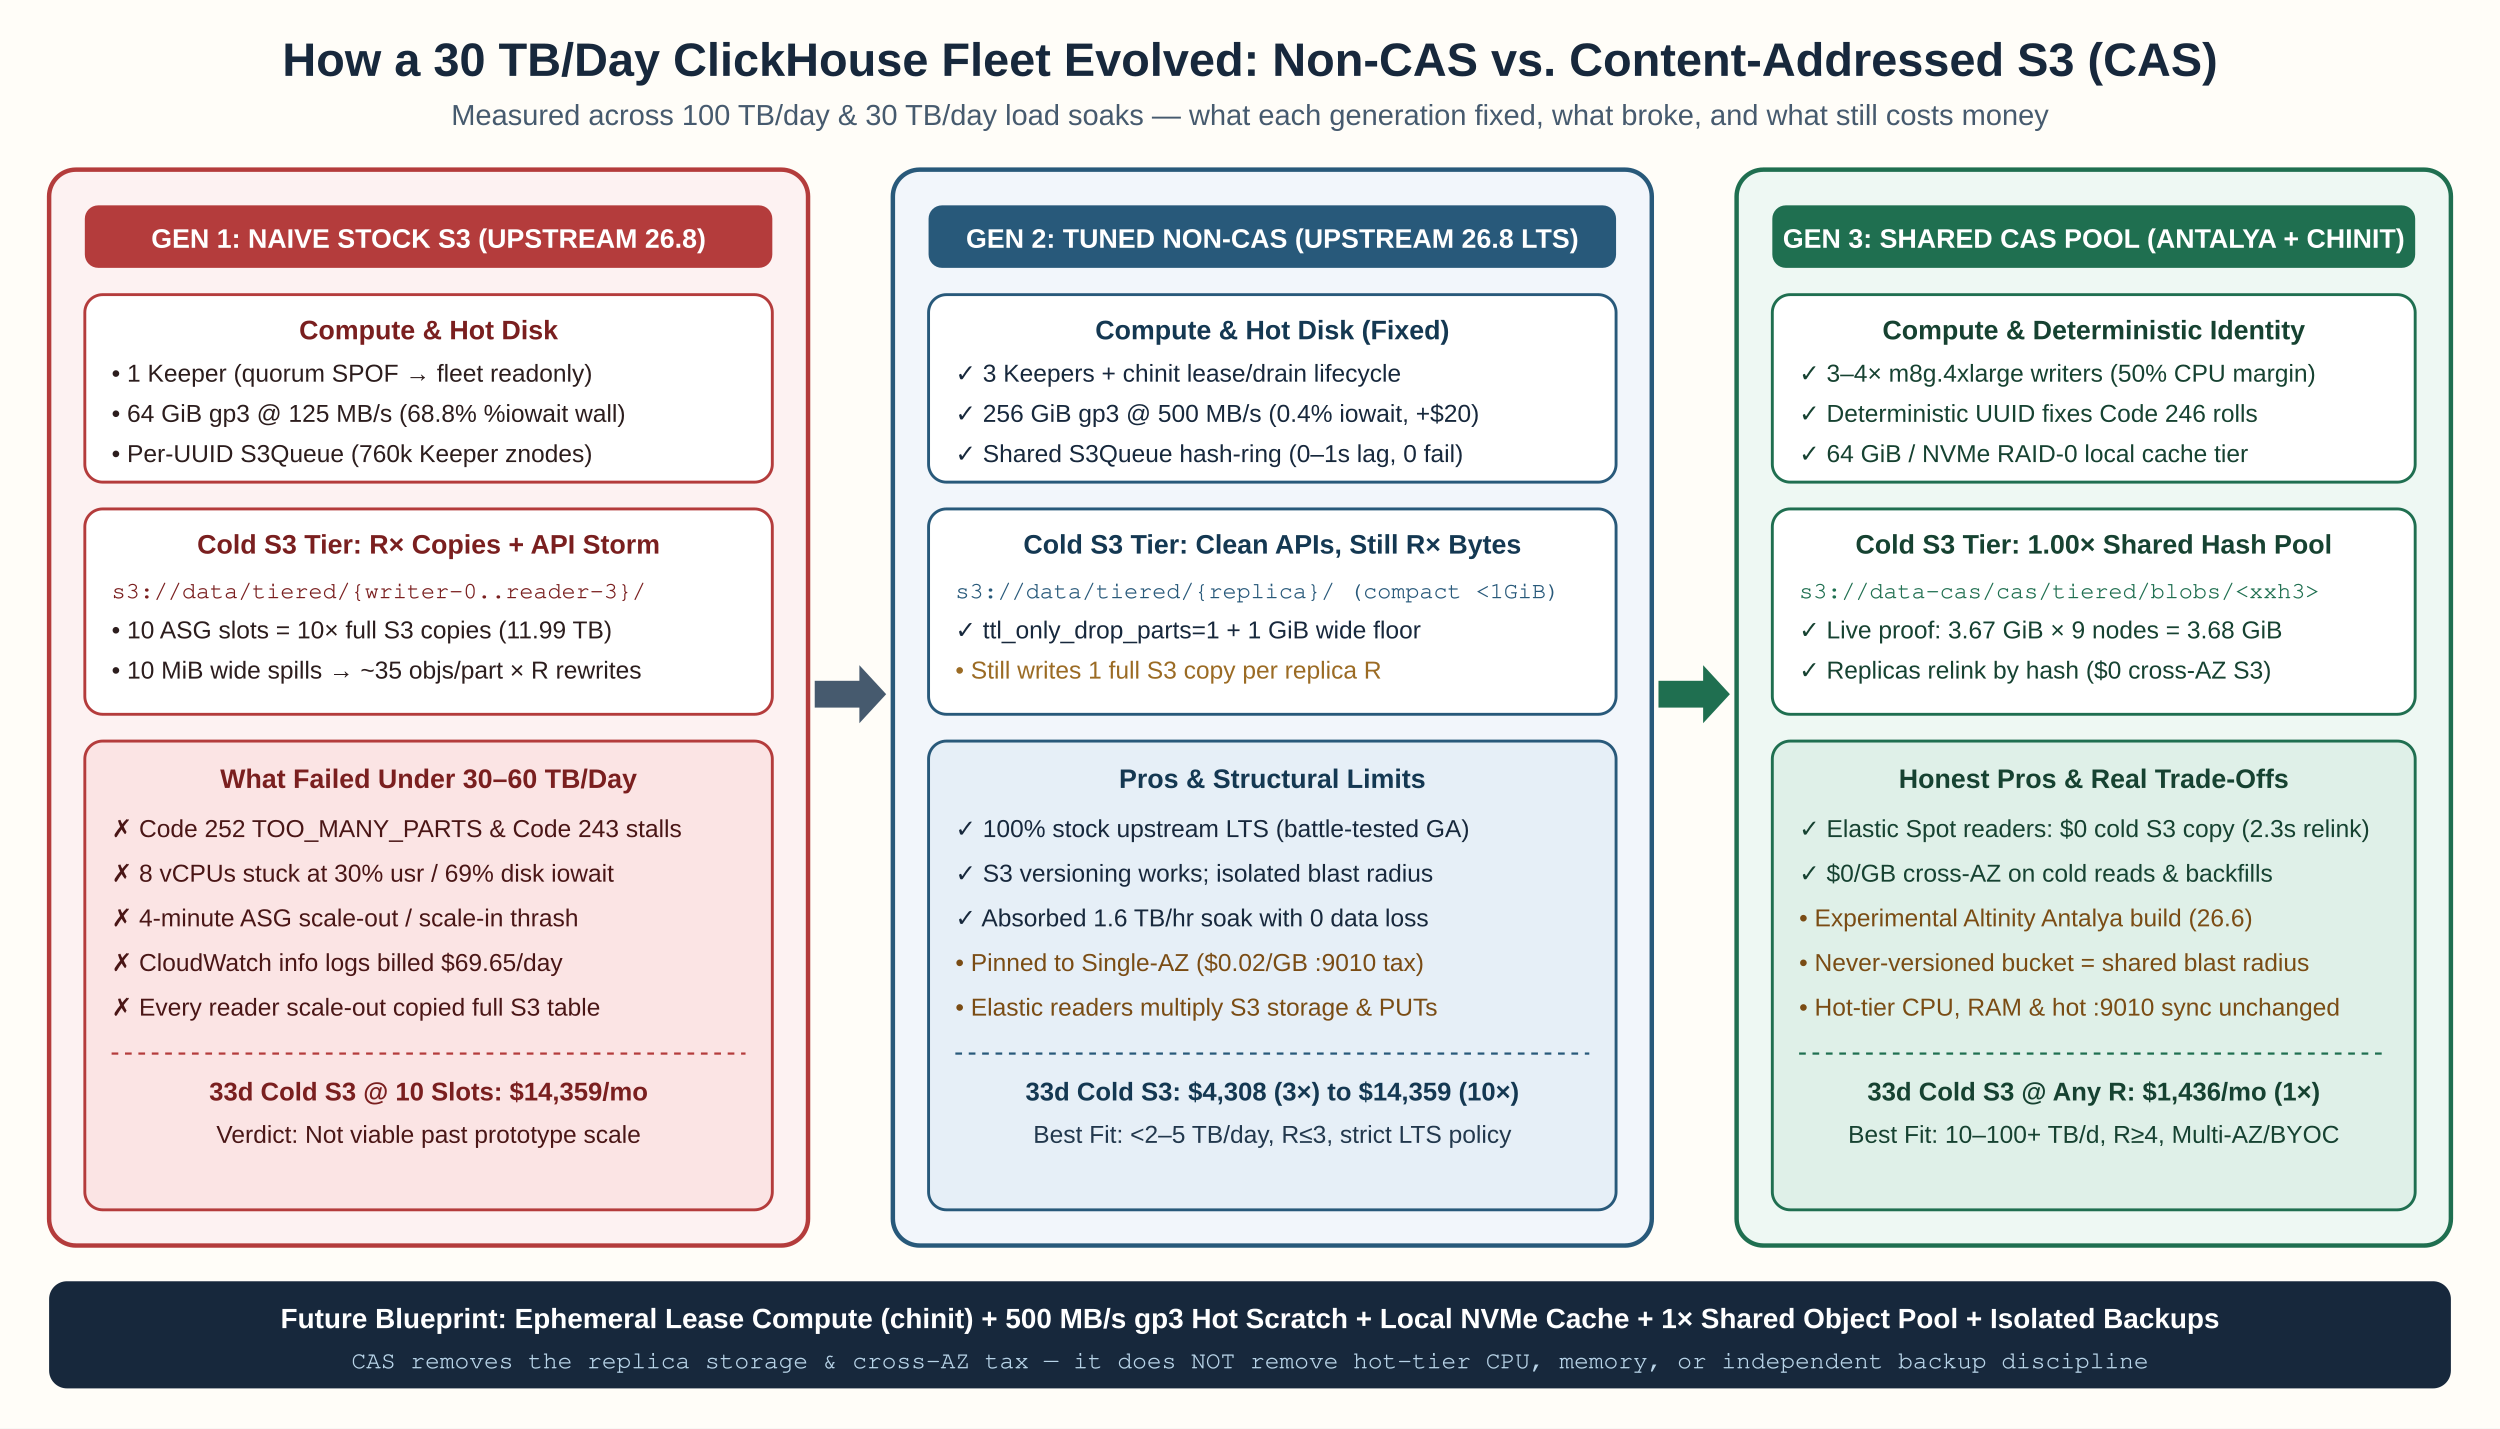
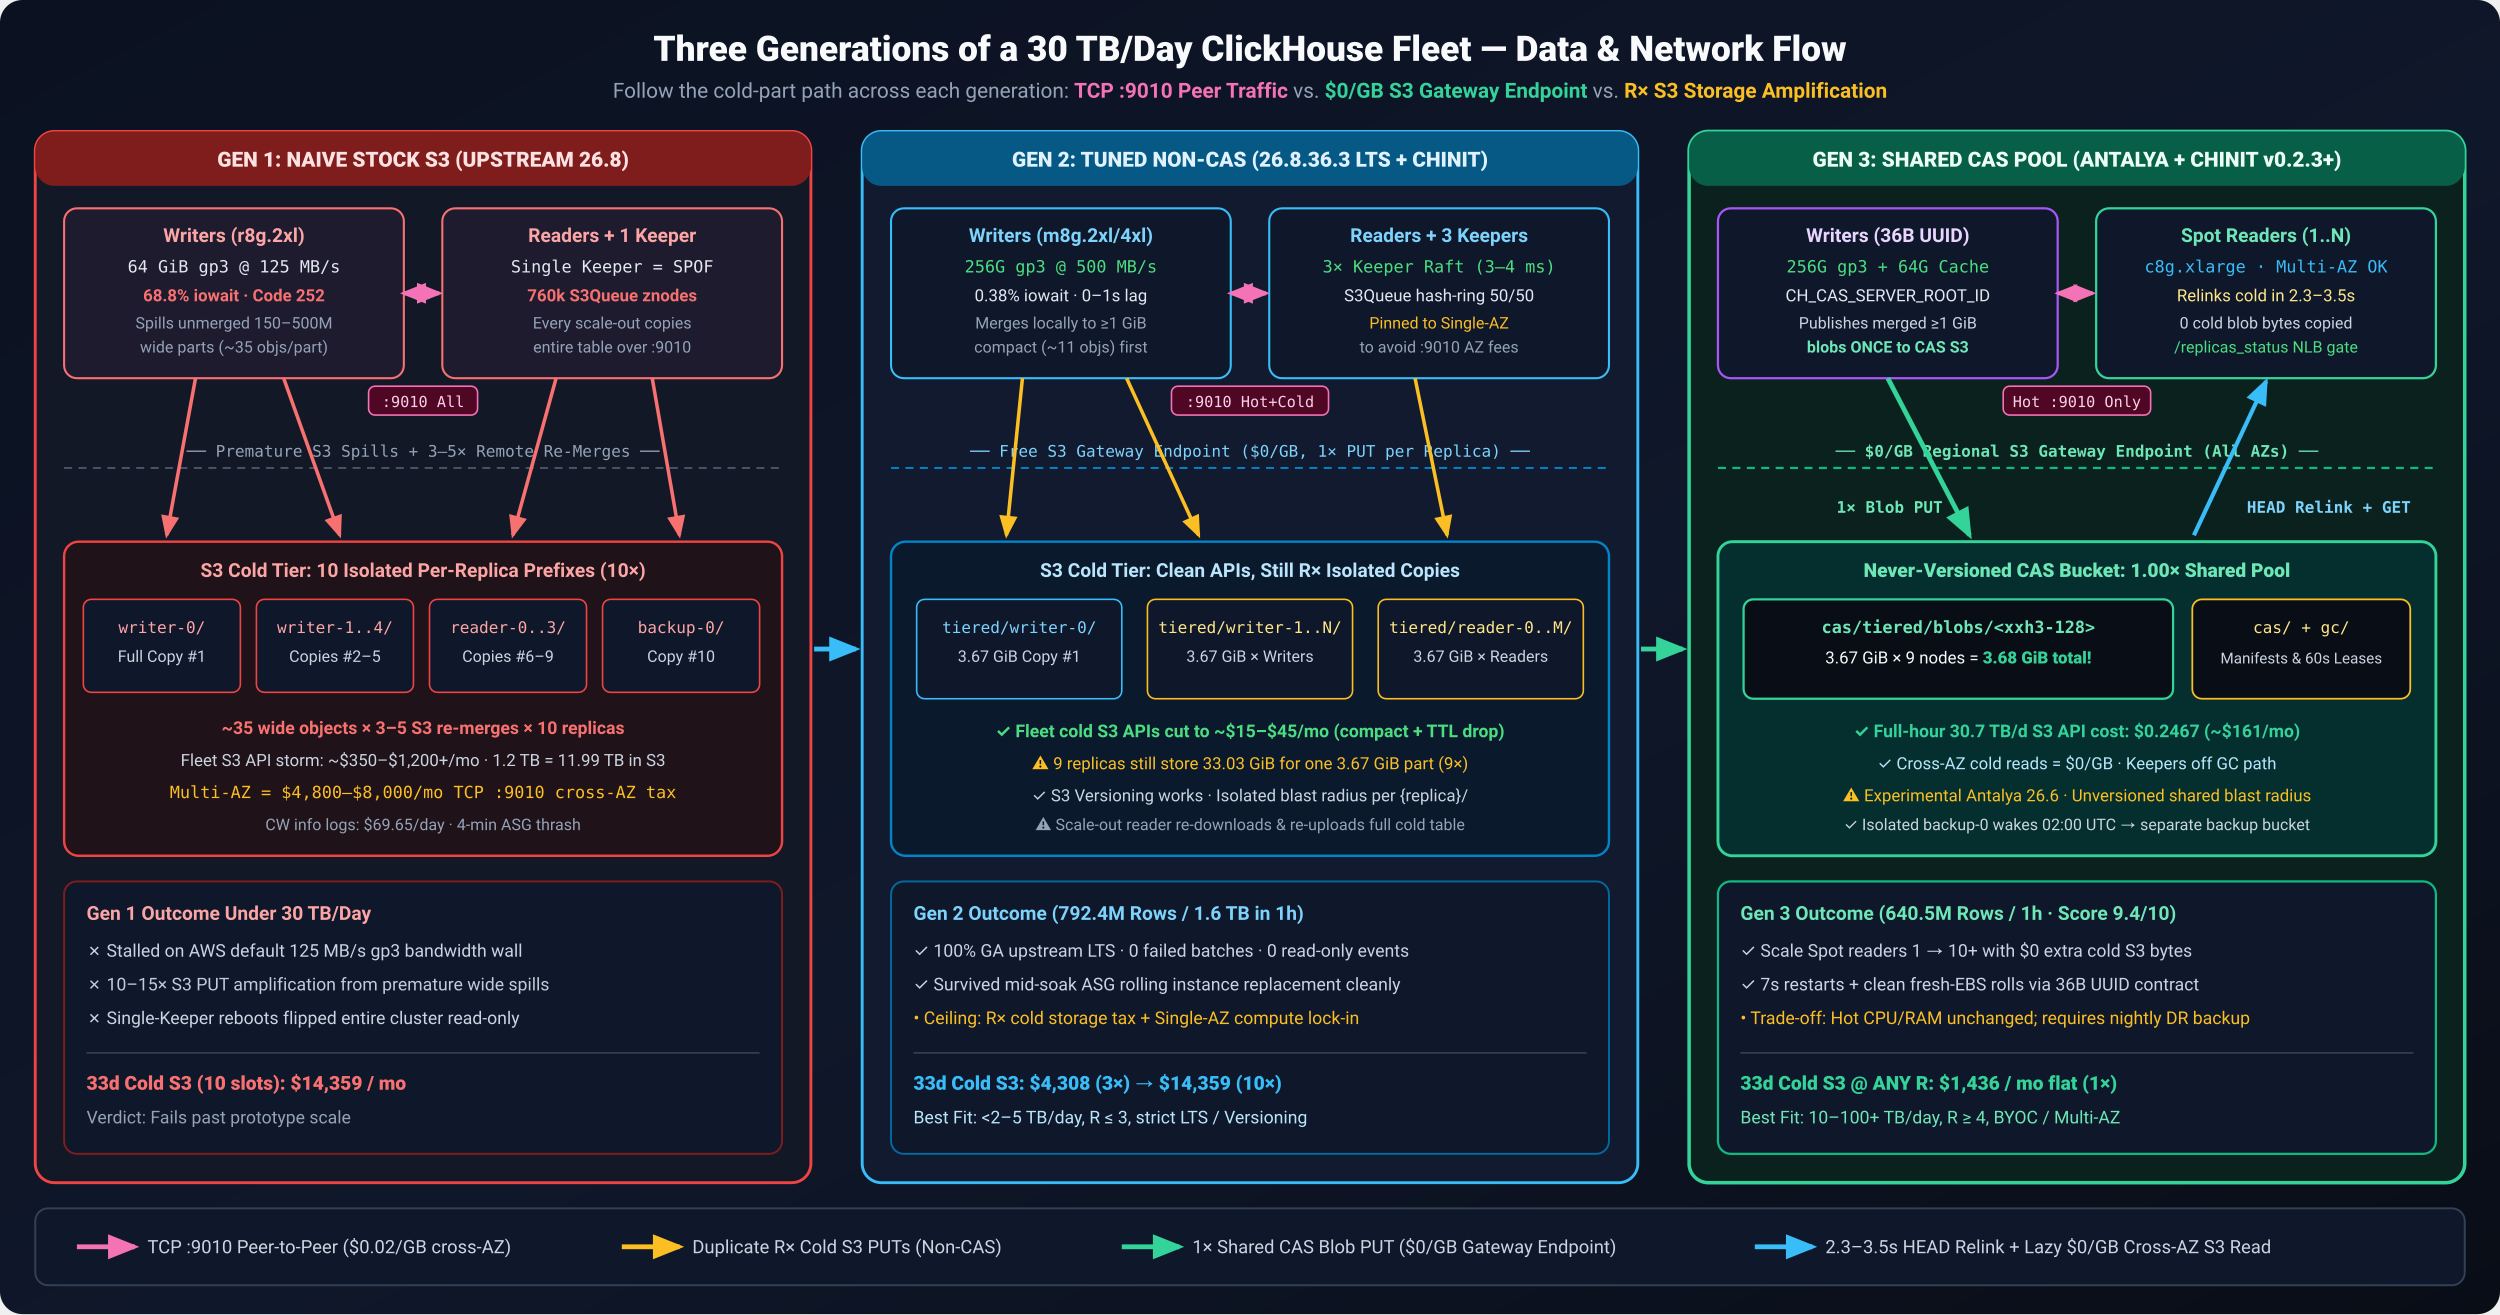
- <svg xmlns="http://www.w3.org/2000/svg" viewBox="0 0 1120 640" role="img" aria-labelledby="title desc">
-   <rect width="1120" height="640" fill="#fffdf8" />
-   <g font-family="Arial, Helvetica, sans-serif" fill="#17283c">
-     <text x="560" y="34" text-anchor="middle" font-size="21" font-weight="700">How a 30 TB/Day ClickHouse Fleet Evolved: Non-CAS vs. Content-Addressed S3 (CAS)</text>
-     <text x="560" y="56" text-anchor="middle" font-size="13" fill="#465a6e">Measured across 100 TB/day &amp; 30 TB/day load soaks — what each generation fixed, what broke, and what still costs money</text>
-     <rect x="22" y="76" width="340" height="482" rx="12" fill="#fdf2f2" stroke="#b43c3c" stroke-width="2" />
-     <rect x="38" y="92" width="308" height="28" rx="6" fill="#b43c3c" />
-     <text x="192" y="111" text-anchor="middle" font-size="12" font-weight="700" fill="#ffffff">GEN 1: NAIVE STOCK S3 (UPSTREAM 26.8)</text>
-     <rect x="38" y="132" width="308" height="84" rx="8" fill="#ffffff" stroke="#b43c3c" stroke-width="1.3" />
-     <text x="192" y="152" text-anchor="middle" font-size="12" font-weight="700" fill="#7a1f1f">Compute &amp; Hot Disk</text>
-     <text x="50" y="171" font-size="11" fill="#2c1d1d">• 1 Keeper (quorum SPOF → fleet readonly)</text>
-     <text x="50" y="189" font-size="11" fill="#2c1d1d">• 64 GiB gp3 @ 125 MB/s (68.8% %iowait wall)</text>
-     <text x="50" y="207" font-size="11" fill="#2c1d1d">• Per-UUID S3Queue (760k Keeper znodes)</text>
-     <rect x="38" y="228" width="308" height="92" rx="8" fill="#ffffff" stroke="#b43c3c" stroke-width="1.3" />
-     <text x="192" y="248" text-anchor="middle" font-size="12" font-weight="700" fill="#7a1f1f">Cold S3 Tier: R× Copies + API Storm</text>
-     <text x="50" y="268" font-family="Courier, monospace" font-size="10.5" fill="#7a1f1f">s3://data/tiered/{writer-0..reader-3}/</text>
-     <text x="50" y="286" font-size="11" fill="#2c1d1d">• 10 ASG slots = 10× full S3 copies (11.99 TB)</text>
-     <text x="50" y="304" font-size="11" fill="#2c1d1d">• 10 MiB wide spills → ~35 objs/part × R rewrites</text>
-     <rect x="38" y="332" width="308" height="210" rx="8" fill="#fbe4e4" stroke="#b43c3c" stroke-width="1.3" />
-     <text x="192" y="353" text-anchor="middle" font-size="12" font-weight="700" fill="#7a1f1f">What Failed Under 30–60 TB/Day</text>
-     <text x="50" y="375" font-size="11" fill="#4a1616">✗ Code 252 TOO_MANY_PARTS &amp; Code 243 stalls</text>
-     <text x="50" y="395" font-size="11" fill="#4a1616">✗ 8 vCPUs stuck at 30% usr / 69% disk iowait</text>
-     <text x="50" y="415" font-size="11" fill="#4a1616">✗ 4-minute ASG scale-out / scale-in thrash</text>
-     <text x="50" y="435" font-size="11" fill="#4a1616">✗ CloudWatch info logs billed $69.65/day</text>
-     <text x="50" y="455" font-size="11" fill="#4a1616">✗ Every reader scale-out copied full S3 table</text>
-     <line x1="50" y1="472" x2="334" y2="472" stroke="#b43c3c" stroke-width="1" stroke-dasharray="3,3" />
-     <text x="192" y="493" text-anchor="middle" font-size="11.5" font-weight="700" fill="#7a1f1f">33d Cold S3 @ 10 Slots: $14,359/mo</text>
-     <text x="192" y="512" text-anchor="middle" font-size="11" fill="#4a1616">Verdict: Not viable past prototype scale</text>
-     <polygon points="365,305 385,305 385,298 397,311 385,324 385,317 365,317" fill="#465a6e" />
-     <rect x="400" y="76" width="340" height="482" rx="12" fill="#f2f6fb" stroke="#28597a" stroke-width="2" />
-     <rect x="416" y="92" width="308" height="28" rx="6" fill="#28597a" />
-     <text x="570" y="111" text-anchor="middle" font-size="12" font-weight="700" fill="#ffffff">GEN 2: TUNED NON-CAS (UPSTREAM 26.8 LTS)</text>
-     <rect x="416" y="132" width="308" height="84" rx="8" fill="#ffffff" stroke="#28597a" stroke-width="1.3" />
-     <text x="570" y="152" text-anchor="middle" font-size="12" font-weight="700" fill="#143852">Compute &amp; Hot Disk (Fixed)</text>
-     <text x="428" y="171" font-size="11" fill="#17283c">✓ 3 Keepers + chinit lease/drain lifecycle</text>
-     <text x="428" y="189" font-size="11" fill="#17283c">✓ 256 GiB gp3 @ 500 MB/s (0.4% iowait, +$20)</text>
-     <text x="428" y="207" font-size="11" fill="#17283c">✓ Shared S3Queue hash-ring (0–1s lag, 0 fail)</text>
-     <rect x="416" y="228" width="308" height="92" rx="8" fill="#ffffff" stroke="#28597a" stroke-width="1.3" />
-     <text x="570" y="248" text-anchor="middle" font-size="12" font-weight="700" fill="#143852">Cold S3 Tier: Clean APIs, Still R× Bytes</text>
-     <text x="428" y="268" font-family="Courier, monospace" font-size="10.5" fill="#28597a">s3://data/tiered/{replica}/ (compact &lt;1GiB)</text>
-     <text x="428" y="286" font-size="11" fill="#17283c">✓ ttl_only_drop_parts=1 + 1 GiB wide floor</text>
-     <text x="428" y="304" font-size="11" fill="#9b6b24">• Still writes 1 full S3 copy per replica R</text>
-     <rect x="416" y="332" width="308" height="210" rx="8" fill="#e6eff7" stroke="#28597a" stroke-width="1.3" />
-     <text x="570" y="353" text-anchor="middle" font-size="12" font-weight="700" fill="#143852">Pros &amp; Structural Limits</text>
-     <text x="428" y="375" font-size="11" fill="#17283c">✓ 100% stock upstream LTS (battle-tested GA)</text>
-     <text x="428" y="395" font-size="11" fill="#17283c">✓ S3 versioning works; isolated blast radius</text>
-     <text x="428" y="415" font-size="11" fill="#17283c">✓ Absorbed 1.6 TB/hr soak with 0 data loss</text>
-     <text x="428" y="435" font-size="11" fill="#7a4c14">• Pinned to Single-AZ ($0.02/GB :9010 tax)</text>
-     <text x="428" y="455" font-size="11" fill="#7a4c14">• Elastic readers multiply S3 storage &amp; PUTs</text>
-     <line x1="428" y1="472" x2="712" y2="472" stroke="#28597a" stroke-width="1" stroke-dasharray="3,3" />
-     <text x="570" y="493" text-anchor="middle" font-size="11.5" font-weight="700" fill="#143852">33d Cold S3: $4,308 (3×) to $14,359 (10×)</text>
-     <text x="570" y="512" text-anchor="middle" font-size="11" fill="#22384d">Best Fit: &lt;2–5 TB/day, R≤3, strict LTS policy</text>
-     <polygon points="743,305 763,305 763,298 775,311 763,324 763,317 743,317" fill="#1f6f50" />
-     <rect x="778" y="76" width="320" height="482" rx="12" fill="#eef8f3" stroke="#1f6f50" stroke-width="2" />
-     <rect x="794" y="92" width="288" height="28" rx="6" fill="#1f6f50" />
-     <text x="938" y="111" text-anchor="middle" font-size="12" font-weight="700" fill="#ffffff">GEN 3: SHARED CAS POOL (ANTALYA + CHINIT)</text>
-     <rect x="794" y="132" width="288" height="84" rx="8" fill="#ffffff" stroke="#1f6f50" stroke-width="1.3" />
-     <text x="938" y="152" text-anchor="middle" font-size="12" font-weight="700" fill="#164231">Compute &amp; Deterministic Identity</text>
-     <text x="806" y="171" font-size="11" fill="#164231">✓ 3–4× m8g.4xlarge writers (50% CPU margin)</text>
-     <text x="806" y="189" font-size="11" fill="#164231">✓ Deterministic UUID fixes Code 246 rolls</text>
-     <text x="806" y="207" font-size="11" fill="#164231">✓ 64 GiB / NVMe RAID-0 local cache tier</text>
-     <rect x="794" y="228" width="288" height="92" rx="8" fill="#ffffff" stroke="#1f6f50" stroke-width="1.3" />
-     <text x="938" y="248" text-anchor="middle" font-size="12" font-weight="700" fill="#164231">Cold S3 Tier: 1.00× Shared Hash Pool</text>
-     <text x="806" y="268" font-family="Courier, monospace" font-size="10.5" fill="#1f6f50">s3://data-cas/cas/tiered/blobs/&lt;xxh3&gt;</text>
-     <text x="806" y="286" font-size="11" fill="#164231">✓ Live proof: 3.67 GiB × 9 nodes = 3.68 GiB</text>
-     <text x="806" y="304" font-size="11" fill="#164231">✓ Replicas relink by hash ($0 cross-AZ S3)</text>
-     <rect x="794" y="332" width="288" height="210" rx="8" fill="#dff0e8" stroke="#1f6f50" stroke-width="1.3" />
-     <text x="938" y="353" text-anchor="middle" font-size="12" font-weight="700" fill="#164231">Honest Pros &amp; Real Trade-Offs</text>
-     <text x="806" y="375" font-size="11" fill="#164231">✓ Elastic Spot readers: $0 cold S3 copy (2.3s relink)</text>
-     <text x="806" y="395" font-size="11" fill="#164231">✓ $0/GB cross-AZ on cold reads &amp; backfills</text>
-     <text x="806" y="415" font-size="11" fill="#7a4c14">• Experimental Altinity Antalya build (26.6)</text>
-     <text x="806" y="435" font-size="11" fill="#7a4c14">• Never-versioned bucket = shared blast radius</text>
-     <text x="806" y="455" font-size="11" fill="#7a4c14">• Hot-tier CPU, RAM &amp; hot :9010 sync unchanged</text>
-     <line x1="806" y1="472" x2="1070" y2="472" stroke="#1f6f50" stroke-width="1" stroke-dasharray="3,3" />
-     <text x="938" y="493" text-anchor="middle" font-size="11.5" font-weight="700" fill="#164231">33d Cold S3 @ Any R: $1,436/mo (1×)</text>
-     <text x="938" y="512" text-anchor="middle" font-size="11" fill="#164231">Best Fit: 10–100+ TB/d, R≥4, Multi-AZ/BYOC</text>
-     <rect x="22" y="574" width="1076" height="48" rx="8" fill="#17283c" />
-     <text x="560" y="595" text-anchor="middle" font-size="12.5" font-weight="700" fill="#ffffff">Future Blueprint: Ephemeral Lease Compute (chinit) + 500 MB/s gp3 Hot Scratch + Local NVMe Cache + 1× Shared Object Pool + Isolated Backups</text>
-     <text x="560" y="613" text-anchor="middle" font-family="Courier, monospace" font-size="11" fill="#b8d4e8">CAS removes the replica storage &amp; cross-AZ tax — it does NOT remove hot-tier CPU, memory, or independent backup discipline</text>
+ <svg xmlns="http://www.w3.org/2000/svg" viewBox="0 0 1560 820" role="img" aria-labelledby="title desc" font-family="-apple-system, BlinkMacSystemFont, 'Segoe UI', Roboto, Helvetica, Arial, sans-serif">
+   <defs>
+     <linearGradient id="bg" x1="0" y1="0" x2="1" y2="1">
+       <stop offset="0%" stop-color="#0b1120" />
+       <stop offset="55%" stop-color="#0f172a" />
+       <stop offset="100%" stop-color="#090d16" />
+     </linearGradient>
+     <marker id="arrRed" viewBox="0 0 10 10" refX="8.5" refY="5" markerWidth="6.5" markerHeight="6.5" orient="auto-start-reverse">
+       <path d="M0 1 L10 5 L0 9 z" fill="#f87171" />
+     </marker>
+     <marker id="arrBlue" viewBox="0 0 10 10" refX="8.5" refY="5" markerWidth="6.5" markerHeight="6.5" orient="auto-start-reverse">
+       <path d="M0 1 L10 5 L0 9 z" fill="#38bdf8" />
+     </marker>
+     <marker id="arrPink" viewBox="0 0 10 10" refX="8.5" refY="5" markerWidth="6.5" markerHeight="6.5" orient="auto-start-reverse">
+       <path d="M0 1 L10 5 L0 9 z" fill="#f472b6" />
+     </marker>
+     <marker id="arrGreen" viewBox="0 0 10 10" refX="8.5" refY="5" markerWidth="6.5" markerHeight="6.5" orient="auto-start-reverse">
+       <path d="M0 1 L10 5 L0 9 z" fill="#34d399" />
+     </marker>
+     <marker id="arrAmber" viewBox="0 0 10 10" refX="8.5" refY="5" markerWidth="6.5" markerHeight="6.5" orient="auto-start-reverse">
+       <path d="M0 1 L10 5 L0 9 z" fill="#fbbf24" />
+     </marker>
+   </defs>
+   <rect width="1560" height="820" rx="14" fill="url(#bg)" />
+   <text x="780" y="38" text-anchor="middle" fill="#f8fafc" font-size="22" font-weight="800">Three Generations of a 30 TB/Day ClickHouse Fleet — Data &amp; Network Flow</text>
+   <text x="780" y="61" text-anchor="middle" fill="#94a3b8" font-size="13">Follow the cold-part path across each generation: <tspan fill="#f472b6" font-weight="700">TCP :9010 Peer Traffic</tspan> vs. <tspan fill="#34d399" font-weight="700">$0/GB S3 Gateway Endpoint</tspan> vs. <tspan fill="#fbbf24" font-weight="700">R× S3 Storage Amplification</tspan>
+   </text>
+   <g transform="translate(22, 82)">
+     <rect width="484" height="656" rx="12" fill="#131826" stroke="#ef4444" stroke-width="1.8" />
+     <rect width="484" height="34" rx="12" fill="#7f1d1d" />
+     <text x="242" y="22" text-anchor="middle" fill="#fee2e2" font-size="13" font-weight="800">GEN 1: NAIVE STOCK S3 (UPSTREAM 26.8)</text>
+     <rect x="18" y="48" width="212" height="106" rx="8" fill="#1e1b2e" stroke="#f87171" stroke-width="1.3" />
+     <text x="124" y="69" text-anchor="middle" fill="#fca5a5" font-size="12" font-weight="700">Writers (r8g.2xl)</text>
+     <text x="124" y="88" text-anchor="middle" fill="#e2e8f0" font-size="10.5" font-family="monospace">64 GiB gp3 @ 125 MB/s</text>
+     <text x="124" y="106" text-anchor="middle" fill="#f87171" font-size="10.5" font-weight="700">68.8% iowait · Code 252</text>
+     <text x="124" y="123" text-anchor="middle" fill="#94a3b8" font-size="10">Spills unmerged 150–500M</text>
+     <text x="124" y="138" text-anchor="middle" fill="#94a3b8" font-size="10">wide parts (~35 objs/part)</text>
+     <rect x="254" y="48" width="212" height="106" rx="8" fill="#1e1b2e" stroke="#f87171" stroke-width="1.3" />
+     <text x="360" y="69" text-anchor="middle" fill="#fca5a5" font-size="12" font-weight="700">Readers + 1 Keeper</text>
+     <text x="360" y="88" text-anchor="middle" fill="#e2e8f0" font-size="10.5" font-family="monospace">Single Keeper = SPOF</text>
+     <text x="360" y="106" text-anchor="middle" fill="#f87171" font-size="10.5" font-weight="700">760k S3Queue znodes</text>
+     <text x="360" y="123" text-anchor="middle" fill="#94a3b8" font-size="10">Every scale-out copies</text>
+     <text x="360" y="138" text-anchor="middle" fill="#94a3b8" font-size="10">entire table over :9010</text>
+     <path d="M 230 101 L 252 101" stroke="#f472b6" stroke-width="2.5" marker-start="url(#arrPink)" marker-end="url(#arrPink)" />
+     <rect x="208" y="159" width="68" height="18" rx="4" fill="#500724" stroke="#f472b6" stroke-width="1" />
+     <text x="242" y="172" text-anchor="middle" fill="#fbcfe8" font-size="9.5" font-family="monospace">:9010 All</text>
+     <line x1="18" y1="210" x2="466" y2="210" stroke="#475569" stroke-width="1.2" stroke-dasharray="5 4" />
+     <text x="242" y="203" text-anchor="middle" fill="#94a3b8" font-size="10" font-family="monospace">── Premature S3 Spills + 3–5× Remote Re-Merges ──</text>
+     <path d="M 100 154 L 82 252" stroke="#f87171" stroke-width="2.2" marker-end="url(#arrRed)" />
+     <path d="M 155 154 L 190 252" stroke="#f87171" stroke-width="2.2" marker-end="url(#arrRed)" />
+     <path d="M 325 154 L 298 252" stroke="#f87171" stroke-width="2.2" marker-end="url(#arrRed)" />
+     <path d="M 385 154 L 402 252" stroke="#f87171" stroke-width="2.2" marker-end="url(#arrRed)" />
+     <rect x="18" y="256" width="448" height="196" rx="9" fill="#1f1218" stroke="#ef4444" stroke-width="1.5" />
+     <text x="242" y="278" text-anchor="middle" fill="#fca5a5" font-size="12" font-weight="700">S3 Cold Tier: 10 Isolated Per-Replica Prefixes (10×)</text>
+     <rect x="30" y="292" width="98" height="58" rx="5" fill="#0f172a" stroke="#ef4444" stroke-width="1" />
+     <text x="79" y="313" text-anchor="middle" fill="#fca5a5" font-size="10" font-family="monospace">writer-0/</text>
+     <text x="79" y="331" text-anchor="middle" fill="#cbd5e1" font-size="10">Full Copy #1</text>
+     <rect x="138" y="292" width="98" height="58" rx="5" fill="#0f172a" stroke="#ef4444" stroke-width="1" />
+     <text x="187" y="313" text-anchor="middle" fill="#fca5a5" font-size="10" font-family="monospace">writer-1..4/</text>
+     <text x="187" y="331" text-anchor="middle" fill="#cbd5e1" font-size="10">Copies #2–5</text>
+     <rect x="246" y="292" width="98" height="58" rx="5" fill="#0f172a" stroke="#ef4444" stroke-width="1" />
+     <text x="295" y="313" text-anchor="middle" fill="#fca5a5" font-size="10" font-family="monospace">reader-0..3/</text>
+     <text x="295" y="331" text-anchor="middle" fill="#cbd5e1" font-size="10">Copies #6–9</text>
+     <rect x="354" y="292" width="98" height="58" rx="5" fill="#0f172a" stroke="#ef4444" stroke-width="1" />
+     <text x="403" y="313" text-anchor="middle" fill="#fca5a5" font-size="10" font-family="monospace">backup-0/</text>
+     <text x="403" y="331" text-anchor="middle" fill="#cbd5e1" font-size="10">Copy #10</text>
+     <text x="242" y="376" text-anchor="middle" fill="#f87171" font-size="11" font-weight="700">~35 wide objects × 3–5 S3 re-merges × 10 replicas</text>
+     <text x="242" y="396" text-anchor="middle" fill="#cbd5e1" font-size="10.5">Fleet S3 API storm: ~$350–$1,200+/mo · 1.2 TB = 11.99 TB in S3</text>
+     <text x="242" y="416" text-anchor="middle" fill="#fbbf24" font-size="10.5" font-family="monospace">Multi-AZ = $4,800–$8,000/mo TCP :9010 cross-AZ tax</text>
+     <text x="242" y="436" text-anchor="middle" fill="#94a3b8" font-size="10">CW info logs: $69.65/day · 4-min ASG thrash</text>
+     <rect x="18" y="468" width="448" height="170" rx="8" fill="#0f172a" stroke="#7f1d1d" stroke-width="1.2" />
+     <text x="32" y="492" fill="#fca5a5" font-size="12" font-weight="700">Gen 1 Outcome Under 30 TB/Day</text>
+     <text x="32" y="515" fill="#cbd5e1" font-size="11">✗ Stalled on AWS default 125 MB/s gp3 bandwidth wall</text>
+     <text x="32" y="536" fill="#cbd5e1" fill-opacity="0.95" font-size="11">✗ 10–15× S3 PUT amplification from premature wide spills</text>
+     <text x="32" y="557" fill="#cbd5e1" font-size="11">✗ Single-Keeper reboots flipped entire cluster read-only</text>
+     <line x1="32" y1="575" x2="452" y2="575" stroke="#334155" stroke-width="1" />
+     <text x="32" y="598" fill="#f87171" font-size="12" font-weight="800">33d Cold S3 (10 slots): $14,359 / mo</text>
+     <text x="32" y="619" fill="#94a3b8" font-size="11">Verdict: Fails past prototype scale</text>
  </g>
+   <path d="M 508 405 L 534 405" stroke="#38bdf8" stroke-width="3" marker-end="url(#arrBlue)" />
+   <g transform="translate(538, 82)">
+     <rect width="484" height="656" rx="12" fill="#111a2e" stroke="#38bdf8" stroke-width="1.8" />
+     <rect width="484" height="34" rx="12" fill="#075985" />
+     <text x="242" y="22" text-anchor="middle" fill="#e0f2fe" font-size="13" font-weight="800">GEN 2: TUNED NON-CAS (26.8.36.3 LTS + CHINIT)</text>
+     <rect x="18" y="48" width="212" height="106" rx="8" fill="#0f172a" stroke="#38bdf8" stroke-width="1.3" />
+     <text x="124" y="69" text-anchor="middle" fill="#7dd3fc" font-size="12" font-weight="700">Writers (m8g.2xl/4xl)</text>
+     <text x="124" y="88" text-anchor="middle" fill="#4ade80" font-size="10.5" font-family="monospace">256G gp3 @ 500 MB/s</text>
+     <text x="124" y="106" text-anchor="middle" fill="#e2e8f0" font-size="10.5">0.38% iowait · 0–1s lag</text>
+     <text x="124" y="123" text-anchor="middle" fill="#94a3b8" font-size="10">Merges locally to ≥1 GiB</text>
+     <text x="124" y="138" text-anchor="middle" fill="#94a3b8" font-size="10">compact (~11 objs) first</text>
+     <rect x="254" y="48" width="212" height="106" rx="8" fill="#0f172a" stroke="#38bdf8" stroke-width="1.3" />
+     <text x="360" y="69" text-anchor="middle" fill="#7dd3fc" font-size="12" font-weight="700">Readers + 3 Keepers</text>
+     <text x="360" y="88" text-anchor="middle" fill="#4ade80" font-size="10.5" font-family="monospace">3× Keeper Raft (3–4 ms)</text>
+     <text x="360" y="106" text-anchor="middle" fill="#e2e8f0" font-size="10.5">S3Queue hash-ring 50/50</text>
+     <text x="360" y="123" text-anchor="middle" fill="#fbbf24" font-size="10">Pinned to Single-AZ</text>
+     <text x="360" y="138" text-anchor="middle" fill="#94a3b8" font-size="10">to avoid :9010 AZ fees</text>
+     <path d="M 230 101 L 252 101" stroke="#f472b6" stroke-width="2.5" marker-start="url(#arrPink)" marker-end="url(#arrPink)" />
+     <rect x="193" y="159" width="98" height="18" rx="4" fill="#500724" stroke="#f472b6" stroke-width="1" />
+     <text x="242" y="172" text-anchor="middle" fill="#fbcfe8" font-size="9.5" font-family="monospace">:9010 Hot+Cold</text>
+     <line x1="18" y1="210" x2="466" y2="210" stroke="#0284c7" stroke-width="1.2" stroke-dasharray="5 4" />
+     <text x="242" y="203" text-anchor="middle" fill="#7dd3fc" font-size="10" font-family="monospace">── Free S3 Gateway Endpoint ($0/GB, 1× PUT per Replica) ──</text>
+     <path d="M 100 154 L 90 252" stroke="#fbbf24" stroke-width="2.2" marker-end="url(#arrAmber)" />
+     <path d="M 165 154 L 210 252" stroke="#fbbf24" stroke-width="2.2" marker-end="url(#arrAmber)" />
+     <path d="M 345 154 L 365 252" stroke="#fbbf24" stroke-width="2.2" marker-end="url(#arrAmber)" />
+     <rect x="18" y="256" width="448" height="196" rx="9" fill="#0b192c" stroke="#0284c7" stroke-width="1.5" />
+     <text x="242" y="278" text-anchor="middle" fill="#bae6fd" font-size="12" font-weight="700">S3 Cold Tier: Clean APIs, Still R× Isolated Copies</text>
+     <rect x="34" y="292" width="128" height="62" rx="5" fill="#0f172a" stroke="#38bdf8" stroke-width="1" />
+     <text x="98" y="313" text-anchor="middle" fill="#7dd3fc" font-size="10" font-family="monospace">tiered/writer-0/</text>
+     <text x="98" y="331" text-anchor="middle" fill="#cbd5e1" font-size="10">3.67 GiB Copy #1</text>
+     <rect x="178" y="292" width="128" height="62" rx="5" fill="#0f172a" stroke="#fbbf24" stroke-width="1" />
+     <text x="242" y="313" text-anchor="middle" fill="#fde68a" font-size="10" font-family="monospace">tiered/writer-1..N/</text>
+     <text x="242" y="331" text-anchor="middle" fill="#cbd5e1" font-size="10">3.67 GiB × Writers</text>
+     <rect x="322" y="292" width="128" height="62" rx="5" fill="#0f172a" stroke="#fbbf24" stroke-width="1" />
+     <text x="386" y="313" text-anchor="middle" fill="#fde68a" font-size="10" font-family="monospace">tiered/reader-0..M/</text>
+     <text x="386" y="331" text-anchor="middle" fill="#cbd5e1" font-size="10">3.67 GiB × Readers</text>
+     <text x="242" y="378" text-anchor="middle" fill="#4ade80" font-size="11" font-weight="700">✓ Fleet cold S3 APIs cut to ~$15–$45/mo (compact + TTL drop)</text>
+     <text x="242" y="398" text-anchor="middle" fill="#fbbf24" font-size="10.5">⚠ 9 replicas still store 33.03 GiB for one 3.67 GiB part (9×)</text>
+     <text x="242" y="418" text-anchor="middle" fill="#cbd5e1" font-size="10.5">✓ S3 Versioning works · Isolated blast radius per {replica}/</text>
+     <text x="242" y="436" text-anchor="middle" fill="#94a3b8" font-size="10">⚠ Scale-out reader re-downloads &amp; re-uploads full cold table</text>
+     <rect x="18" y="468" width="448" height="170" rx="8" fill="#0f172a" stroke="#0369a1" stroke-width="1.2" />
+     <text x="32" y="492" fill="#7dd3fc" font-size="12" font-weight="700">Gen 2 Outcome (792.4M Rows / 1.6 TB in 1h)</text>
+     <text x="32" y="515" fill="#cbd5e1" font-size="11">✓ 100% GA upstream LTS · 0 failed batches · 0 read-only events</text>
+     <text x="32" y="536" fill="#cbd5e1" font-size="11">✓ Survived mid-soak ASG rolling instance replacement cleanly</text>
+     <text x="32" y="557" fill="#fbbf24" font-size="11">• Ceiling: R× cold storage tax + Single-AZ compute lock-in</text>
+     <line x1="32" y1="575" x2="452" y2="575" stroke="#334155" stroke-width="1" />
+     <text x="32" y="598" fill="#38bdf8" font-size="12" font-weight="800">33d Cold S3: $4,308 (3×) → $14,359 (10×)</text>
+     <text x="32" y="619" fill="#bae6fd" font-size="11">Best Fit: &lt;2–5 TB/day, R ≤ 3, strict LTS / Versioning</text>
+   </g>
+   <path d="M 1024 405 L 1050 405" stroke="#34d399" stroke-width="3" marker-end="url(#arrGreen)" />
+   <g transform="translate(1054, 82)">
+     <rect width="484" height="656" rx="12" fill="#0b211d" stroke="#34d399" stroke-width="2.2" />
+     <rect width="484" height="34" rx="12" fill="#065f46" />
+     <text x="242" y="22" text-anchor="middle" fill="#ecfdf5" font-size="13" font-weight="800">GEN 3: SHARED CAS POOL (ANTALYA + CHINIT v0.2.3+)</text>
+     <rect x="18" y="48" width="212" height="106" rx="8" fill="#0f172a" stroke="#a855f7" stroke-width="1.4" />
+     <text x="124" y="69" text-anchor="middle" fill="#e9d5ff" font-size="12" font-weight="700">Writers (36B UUID)</text>
+     <text x="124" y="88" text-anchor="middle" fill="#4ade80" font-size="10.5" font-family="monospace">256G gp3 + 64G Cache</text>
+     <text x="124" y="106" text-anchor="middle" fill="#e2e8f0" font-size="10.5">CH_CAS_SERVER_ROOT_ID</text>
+     <text x="124" y="123" text-anchor="middle" fill="#cbd5e1" font-size="10">Publishes merged ≥1 GiB</text>
+     <text x="124" y="138" text-anchor="middle" fill="#6ee7b7" font-size="10" font-weight="700">blobs ONCE to CAS S3</text>
+     <rect x="254" y="48" width="212" height="106" rx="8" fill="#0f172a" stroke="#34d399" stroke-width="1.4" />
+     <text x="360" y="69" text-anchor="middle" fill="#6ee7b7" font-size="12" font-weight="700">Spot Readers (1..N)</text>
+     <text x="360" y="88" text-anchor="middle" fill="#38bdf8" font-size="10.5" font-family="monospace">c8g.xlarge · Multi-AZ OK</text>
+     <text x="360" y="106" text-anchor="middle" fill="#fde68a" font-size="10.5">Relinks cold in 2.3–3.5s</text>
+     <text x="360" y="123" text-anchor="middle" fill="#cbd5e1" font-size="10">0 cold blob bytes copied</text>
+     <text x="360" y="138" text-anchor="middle" fill="#4ade80" font-size="10">/replicas_status NLB gate</text>
+     <path d="M 230 101 L 252 101" stroke="#f472b6" stroke-width="2.2" stroke-dasharray="3 2" marker-start="url(#arrPink)" marker-end="url(#arrPink)" />
+     <rect x="196" y="159" width="92" height="18" rx="4" fill="#500724" stroke="#f472b6" stroke-width="1" />
+     <text x="242" y="172" text-anchor="middle" fill="#fbcfe8" font-size="9.5" font-family="monospace">Hot :9010 Only</text>
+     <line x1="18" y1="210" x2="466" y2="210" stroke="#10b981" stroke-width="1.4" stroke-dasharray="5 4" />
+     <text x="242" y="203" text-anchor="middle" fill="#6ee7b7" font-size="10" font-weight="700" font-family="monospace">── $0/GB Regional S3 Gateway Endpoint (All AZs) ──</text>
+     <path d="M 124 154 L 175 252" stroke="#34d399" stroke-width="3" marker-end="url(#arrGreen)" />
+     <text x="92" y="238" fill="#6ee7b7" font-size="10" font-weight="700" font-family="monospace">1× Blob PUT</text>
+     <path d="M 315 252 L 360 156" stroke="#38bdf8" stroke-width="2.6" marker-end="url(#arrBlue)" />
+     <text x="348" y="238" fill="#7dd3fc" font-size="10" font-weight="700" font-family="monospace">HEAD Relink + GET</text>
+     <rect x="18" y="256" width="448" height="196" rx="9" fill="#042f2e" stroke="#34d399" stroke-width="1.8" />
+     <text x="242" y="278" text-anchor="middle" fill="#6ee7b7" font-size="12" font-weight="800">Never-Versioned CAS Bucket: 1.00× Shared Pool</text>
+     <rect x="34" y="292" width="268" height="62" rx="6" fill="#090d16" stroke="#34d399" stroke-width="1.4" />
+     <text x="168" y="313" text-anchor="middle" fill="#6ee7b7" font-size="10.5" font-weight="700" font-family="monospace">cas/tiered/blobs/&lt;xxh3-128&gt;</text>
+     <text x="168" y="332" text-anchor="middle" fill="#f8fafc" font-size="10.5">3.67 GiB × 9 nodes = <tspan fill="#34d399" font-weight="800">3.68 GiB total!</tspan>
+     </text>
+     <rect x="314" y="292" width="136" height="62" rx="6" fill="#090d16" stroke="#fbbf24" stroke-width="1.1" />
+     <text x="382" y="313" text-anchor="middle" fill="#fde68a" font-size="10" font-family="monospace">cas/ + gc/</text>
+     <text x="382" y="332" text-anchor="middle" fill="#cbd5e1" font-size="9.5">Manifests &amp; 60s Leases</text>
+     <text x="242" y="378" text-anchor="middle" fill="#34d399" font-size="11" font-weight="700">✓ Full-hour 30.7 TB/d S3 API cost: $0.2467 (~$161/mo)</text>
+     <text x="242" y="398" text-anchor="middle" fill="#bae6fd" font-size="10.5">✓ Cross-AZ cold reads = $0/GB · Keepers off GC path</text>
+     <text x="242" y="418" text-anchor="middle" fill="#fbbf24" font-size="10.5">⚠ Experimental Antalya 26.6 · Unversioned shared blast radius</text>
+     <text x="242" y="436" text-anchor="middle" fill="#cbd5e1" font-size="10">✓ Isolated backup-0 wakes 02:00 UTC → separate backup bucket</text>
+     <rect x="18" y="468" width="448" height="170" rx="8" fill="#0f172a" stroke="#10b981" stroke-width="1.4" />
+     <text x="32" y="492" fill="#6ee7b7" font-size="12" font-weight="700">Gen 3 Outcome (640.5M Rows / 1h · Score 9.4/10)</text>
+     <text x="32" y="515" fill="#cbd5e1" font-size="11">✓ Scale Spot readers 1 → 10+ with $0 extra cold S3 bytes</text>
+     <text x="32" y="536" fill="#cbd5e1" font-size="11">✓ 7s restarts + clean fresh-EBS rolls via 36B UUID contract</text>
+     <text x="32" y="557" fill="#fbbf24" font-size="11">• Trade-off: Hot CPU/RAM unchanged; requires nightly DR backup</text>
+     <line x1="32" y1="575" x2="452" y2="575" stroke="#334155" stroke-width="1" />
+     <text x="32" y="598" fill="#34d399" font-size="12" font-weight="800">33d Cold S3 @ ANY R: $1,436 / mo flat (1×)</text>
+     <text x="32" y="619" fill="#6ee7b7" font-size="11">Best Fit: 10–100+ TB/day, R ≥ 4, BYOC / Multi-AZ</text>
+   </g>
+   <rect x="22" y="754" width="1516" height="48" rx="8" fill="#0f172a" stroke="#334155" stroke-width="1.2" />
+   <line x1="48" y1="778" x2="84" y2="778" stroke="#f472b6" stroke-width="3" marker-end="url(#arrPink)" />
+   <text x="92" y="782" fill="#cbd5e1" font-size="11.5">TCP :9010 Peer-to-Peer ($0.02/GB cross-AZ)</text>
+   <line x1="388" y1="778" x2="424" y2="778" stroke="#fbbf24" stroke-width="3" marker-end="url(#arrAmber)" />
+   <text x="432" y="782" fill="#cbd5e1" font-size="11.5">Duplicate R× Cold S3 PUTs (Non-CAS)</text>
+   <line x1="700" y1="778" x2="736" y2="778" stroke="#34d399" stroke-width="3" marker-end="url(#arrGreen)" />
+   <text x="744" y="782" fill="#cbd5e1" font-size="11.5">1× Shared CAS Blob PUT ($0/GB Gateway Endpoint)</text>
+   <line x1="1095" y1="778" x2="1131" y2="778" stroke="#38bdf8" stroke-width="3" marker-end="url(#arrBlue)" />
+   <text x="1139" y="782" fill="#cbd5e1" font-size="11.5">2.3–3.5s HEAD Relink + Lazy $0/GB Cross-AZ S3 Read</text>
</svg>
